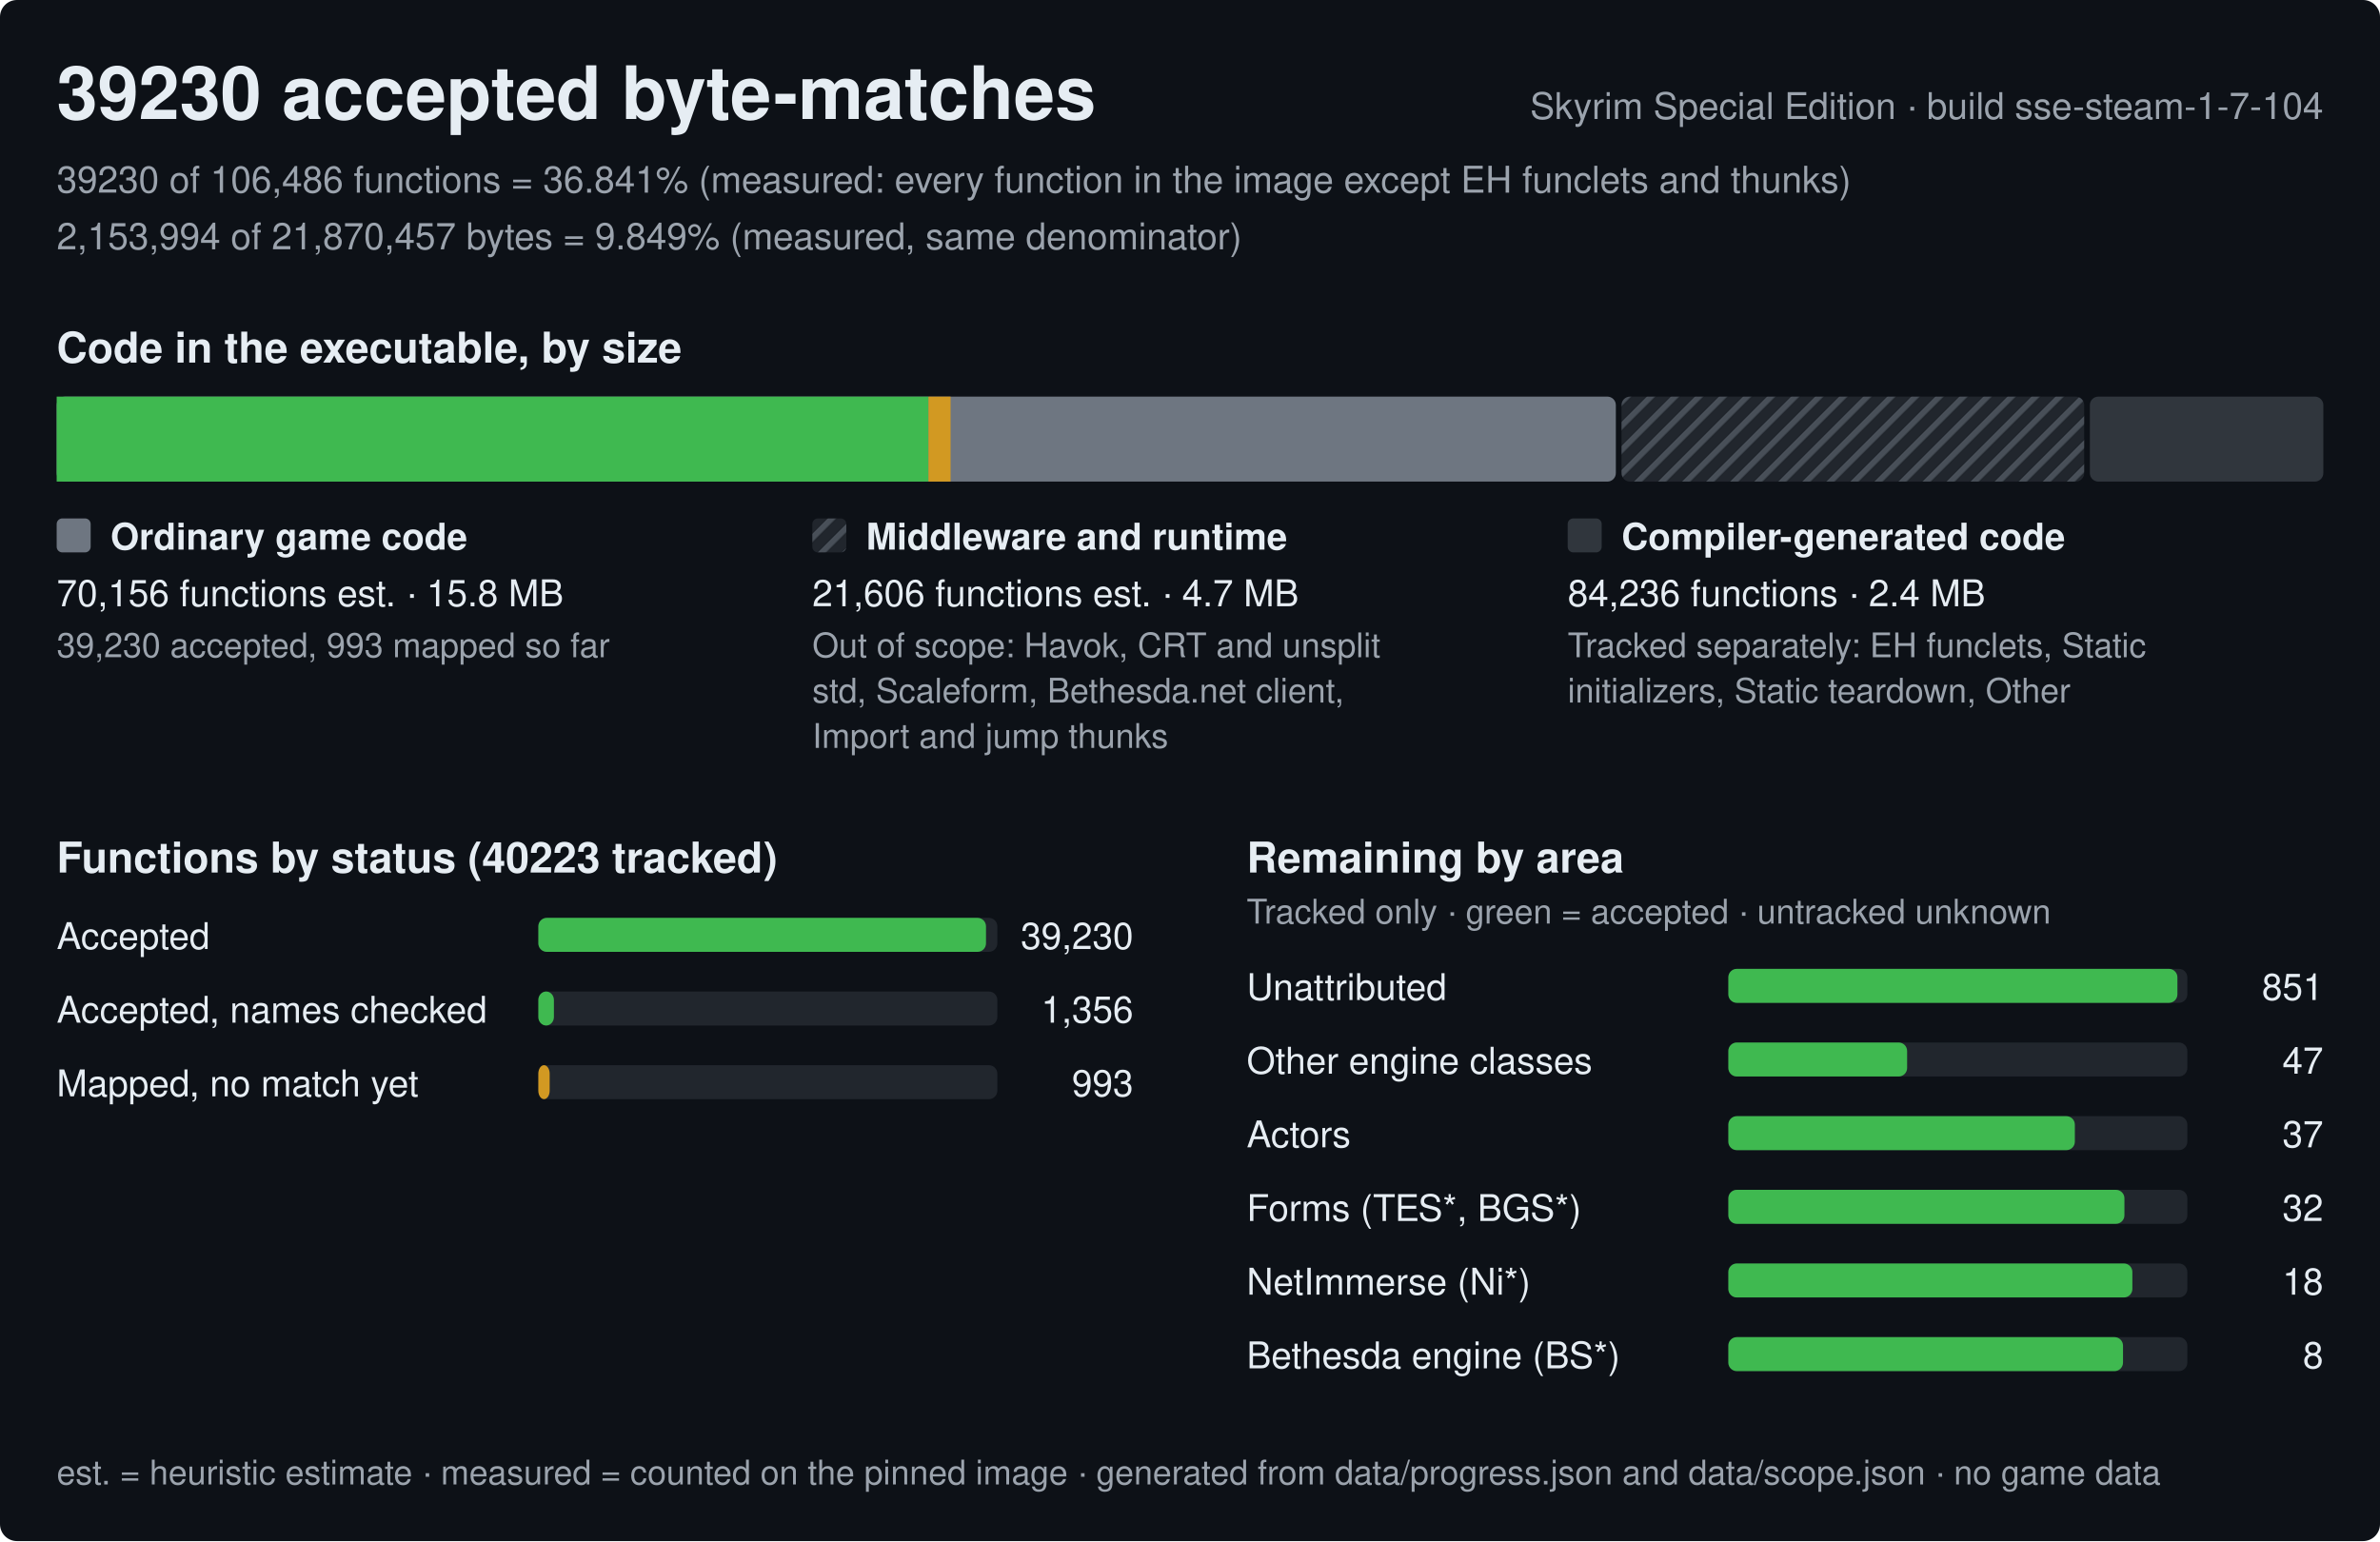
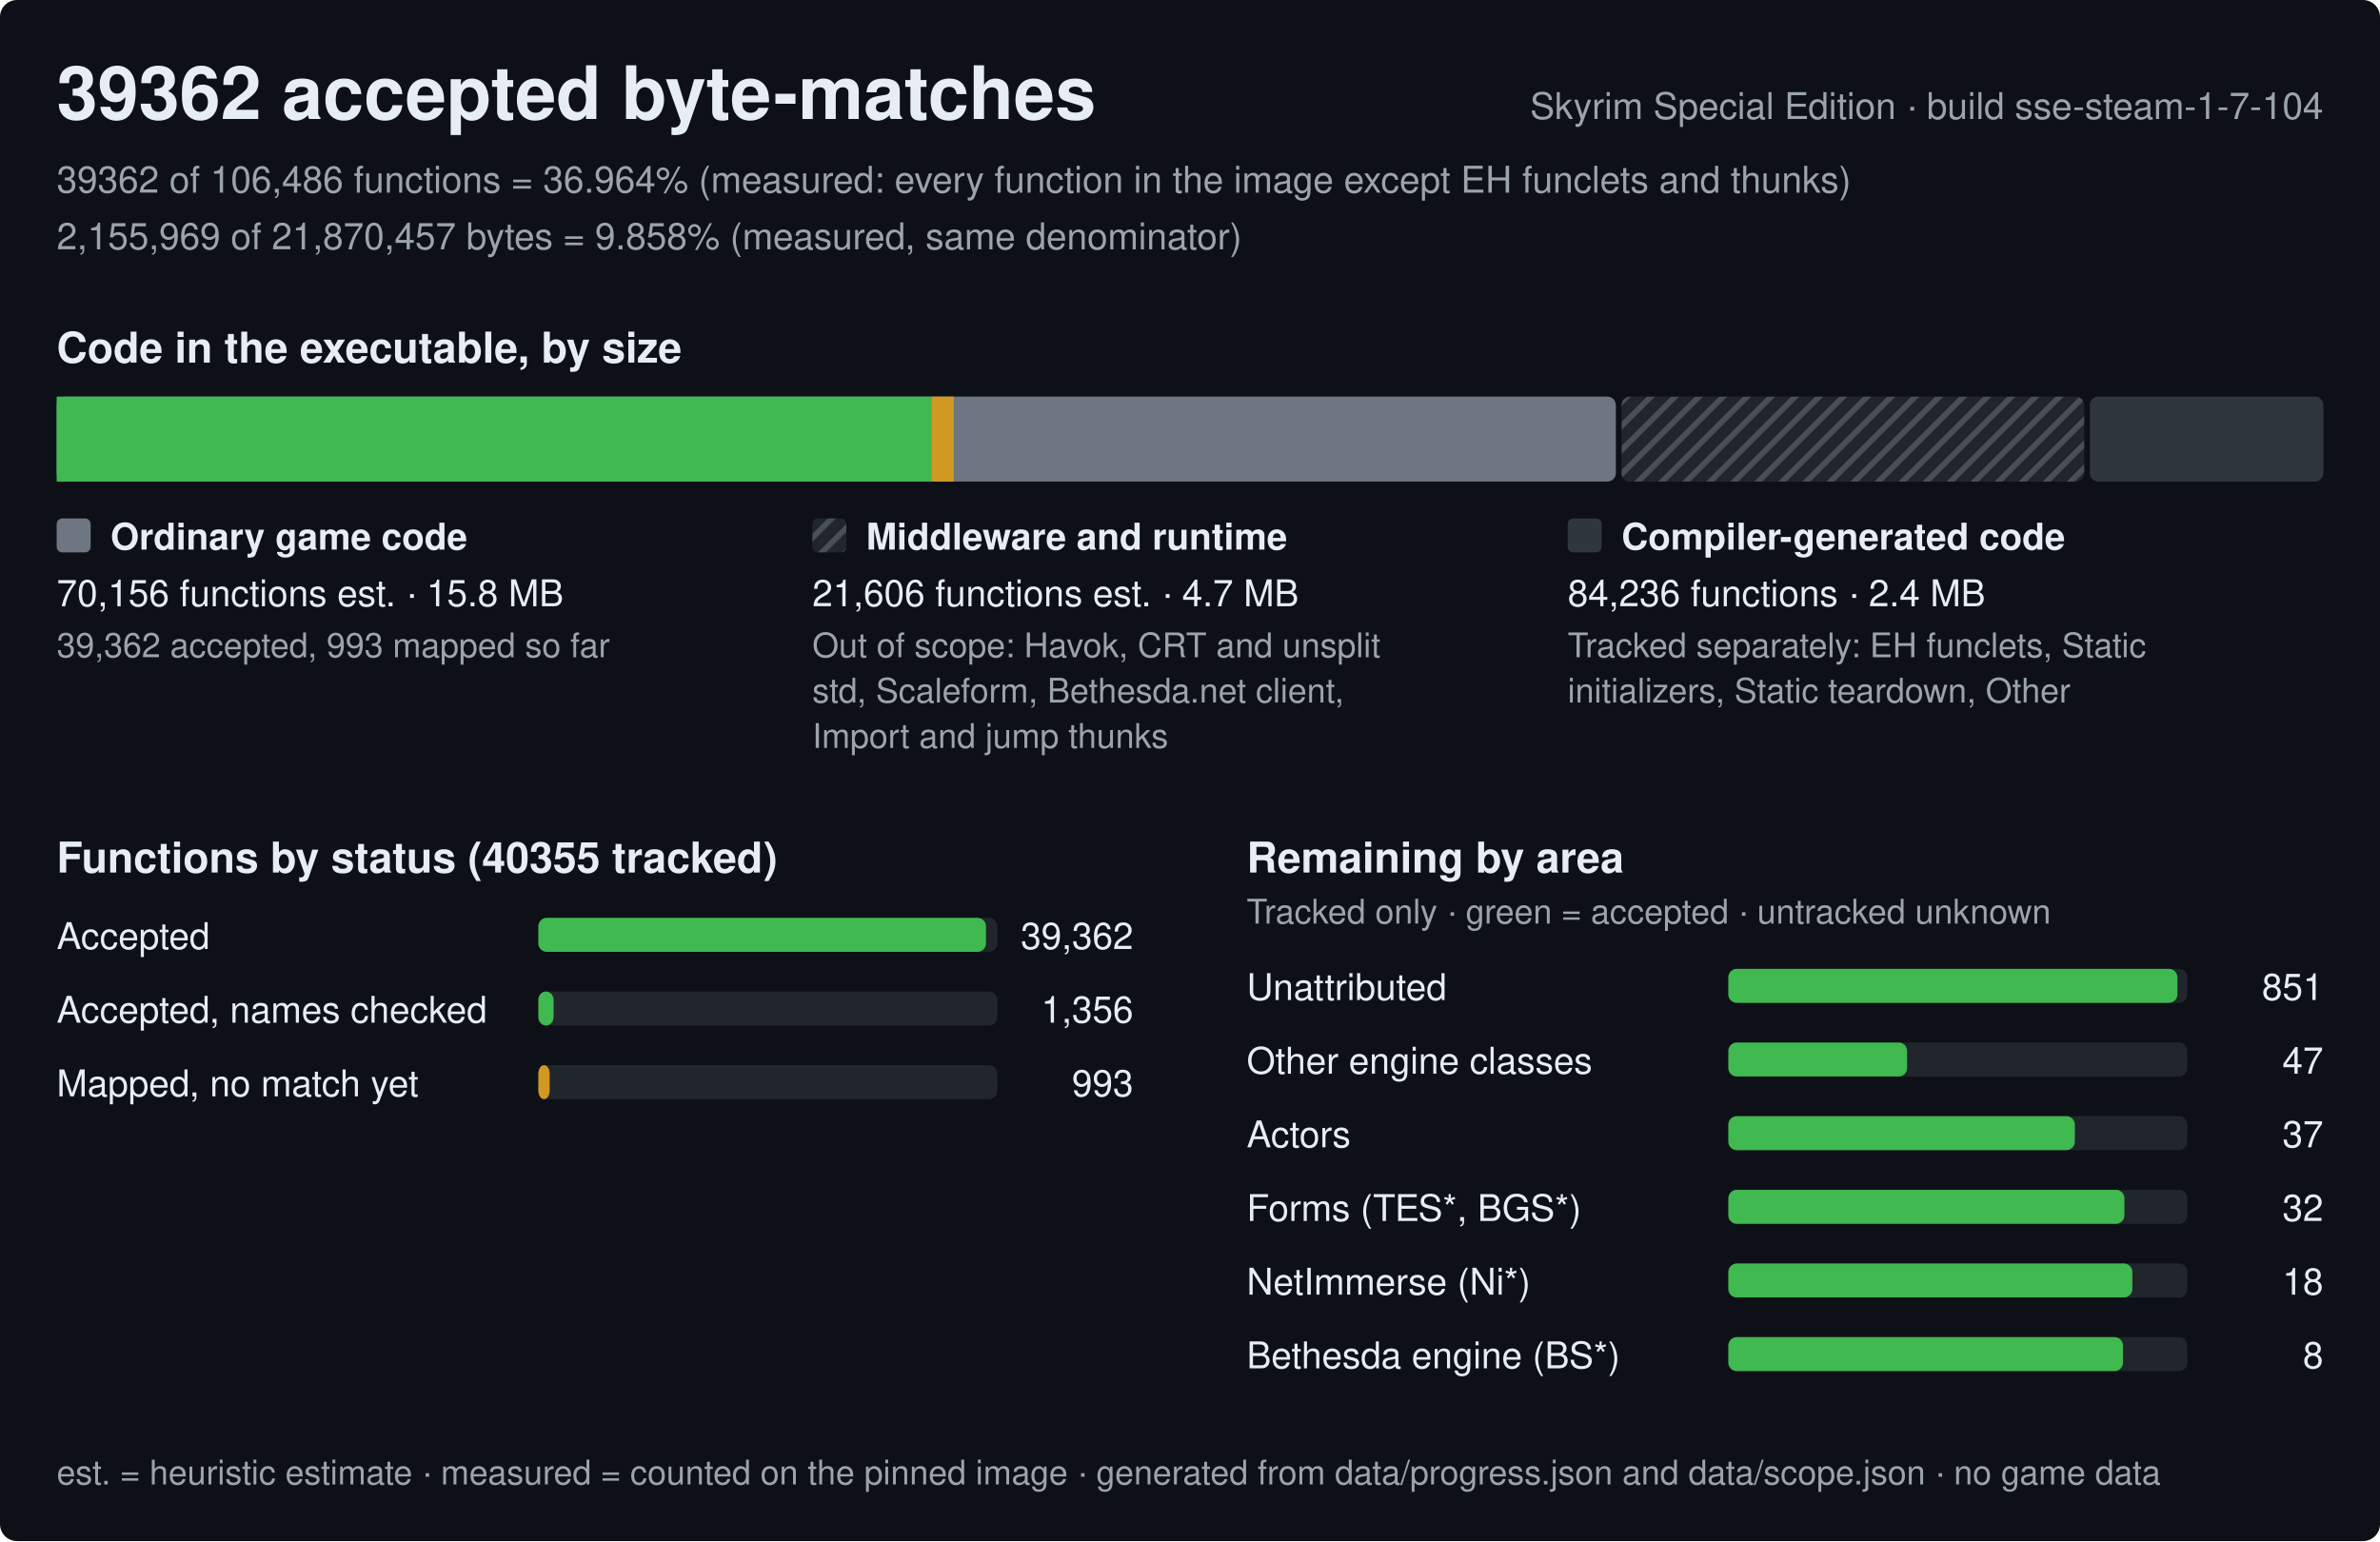
<svg xmlns="http://www.w3.org/2000/svg" width="840" height="544" viewBox="0 0 840 544" role="img" aria-label="Progress of the Skyrim Special Edition byte-matching reconstruction, build sse-steam-1-7-104">
  <style>text{font-family:-apple-system,BlinkMacSystemFont,'Segoe UI',Helvetica,Arial,sans-serif;fill:#e6edf3;white-space:pre}.h{font-size:26px;font-weight:600}.st{font-size:15px;font-weight:600}.lb{font-size:13px;font-weight:600}.bl{font-size:12px;font-weight:600;stroke:#0d1117;stroke-width:3px;paint-order:stroke;stroke-linejoin:round}.rl{font-size:13px}.fn{font-size:12px;fill:#9ba3ad}.mu{fill:#9ba3ad}</style>
  <defs>
    <pattern id="hx" width="6" height="6" patternUnits="userSpaceOnUse" patternTransform="rotate(45)">
      <rect width="6" height="6" fill="#21262d" />
      <rect width="2" height="6" fill="#484f58" />
    </pattern>
  </defs>
  <rect width="840" height="544" rx="6" fill="#0d1117" />
-   <text x="20" y="42" class="h">39230 accepted byte-matches</text>
+   <text x="20" y="42" class="h">39362 accepted byte-matches</text>
  <text x="820" y="42" class="rl mu" text-anchor="end">Skyrim Special Edition · build sse-steam-1-7-104</text>
-   <text x="20" y="68" class="rl mu">39230 of 106,486 functions = 36.841% (measured: every function in the image except EH funclets and thunks)</text>
-   <text x="20" y="88" class="rl mu">2,153,994 of 21,870,457 bytes = 9.849% (measured, same denominator)</text>
+   <text x="20" y="68" class="rl mu">39362 of 106,486 functions = 36.964% (measured: every function in the image except EH funclets and thunks)</text>
+   <text x="20" y="88" class="rl mu">2,155,969 of 21,870,457 bytes = 9.858% (measured, same denominator)</text>
  <text x="20" y="128" class="st">Code in the executable, by size</text>
  <rect x="20" y="140" width="550.3" height="30" rx="3" fill="#6e7681" />
-   <rect x="20" y="140" width="307.7" height="30" fill="#3fb950" />
-   <rect x="327.7" y="140" width="7.8" height="30" fill="#d29922" />
+   <rect x="20" y="140" width="308.8" height="30" fill="#3fb950" />
+   <rect x="328.8" y="140" width="7.8" height="30" fill="#d29922" />
  <rect x="572.3" y="140" width="163.3" height="30" rx="3" fill="url(#hx)" />
  <rect x="737.6" y="140" width="82.4" height="30" rx="3" fill="#30363d" />
  <rect x="20" y="183" width="12" height="12" rx="2" fill="#6e7681" />
  <text x="39" y="194" class="lb">Ordinary game code</text>
  <text x="20" y="214" class="rl">70,156 functions est. · 15.8 MB</text>
-   <text x="20" y="232" class="fn">39,230 accepted, 993 mapped so far</text>
+   <text x="20" y="232" class="fn">39,362 accepted, 993 mapped so far</text>
  <rect x="286.7" y="183" width="12" height="12" rx="2" fill="url(#hx)" />
  <text x="305.7" y="194" class="lb">Middleware and runtime</text>
  <text x="286.7" y="214" class="rl">21,606 functions est. · 4.7 MB</text>
  <text x="286.7" y="232" class="fn">Out of scope: Havok, CRT and unsplit</text>
  <text x="286.7" y="248" class="fn">std, Scaleform, Bethesda.net client,</text>
  <text x="286.7" y="264" class="fn">Import and jump thunks</text>
  <rect x="553.3" y="183" width="12" height="12" rx="2" fill="#30363d" />
  <text x="572.3" y="194" class="lb">Compiler-generated code</text>
  <text x="553.3" y="214" class="rl">84,236 functions · 2.4 MB</text>
  <text x="553.3" y="232" class="fn">Tracked separately: EH funclets, Static</text>
  <text x="553.3" y="248" class="fn">initializers, Static teardown, Other</text>
-   <text x="20" y="308" class="st">Functions by status (40223 tracked)</text>
+   <text x="20" y="308" class="st">Functions by status (40355 tracked)</text>
  <text x="20" y="335" class="rl">Accepted</text>
  <rect x="190" y="324" width="162.0" height="12" rx="3" fill="#21262d" />
  <rect x="190" y="324" width="158" height="12" rx="3" fill="#3fb950" />
-   <text x="400.0" y="335" class="rl" text-anchor="end">39,230</text>
+   <text x="400.0" y="335" class="rl" text-anchor="end">39,362</text>
  <text x="20" y="361" class="rl">Accepted, names checked</text>
  <rect x="190" y="350" width="162.0" height="12" rx="3" fill="#21262d" />
-   <rect x="190" y="350" width="5.5" height="12" rx="3" fill="#3fb950" />
+   <rect x="190" y="350" width="5.4" height="12" rx="3" fill="#3fb950" />
  <text x="400.0" y="361" class="rl" text-anchor="end">1,356</text>
  <text x="20" y="387" class="rl">Mapped, no match yet</text>
  <rect x="190" y="376" width="162.0" height="12" rx="3" fill="#21262d" />
  <rect x="190" y="376" width="4" height="12" rx="3" fill="#d29922" />
  <text x="400.0" y="387" class="rl" text-anchor="end">993</text>
  <text x="440.0" y="308" class="st">Remaining by area</text>
  <text x="440.0" y="326" class="fn">Tracked only · green = accepted · untracked unknown</text>
  <text x="440.0" y="353" class="rl">Unattributed</text>
  <rect x="610.0" y="342" width="162.0" height="12" rx="3" fill="#21262d" />
  <rect x="610.0" y="342" width="158.5" height="12" rx="3" fill="#3fb950" />
  <text x="820.0" y="353" class="rl" text-anchor="end">851</text>
  <text x="440.0" y="379" class="rl">Other engine classes</text>
  <rect x="610.0" y="368" width="162.0" height="12" rx="3" fill="#21262d" />
  <rect x="610.0" y="368" width="63.1" height="12" rx="3" fill="#3fb950" />
  <text x="820.0" y="379" class="rl" text-anchor="end">47</text>
  <text x="440.0" y="405" class="rl">Actors</text>
  <rect x="610.0" y="394" width="162.0" height="12" rx="3" fill="#21262d" />
  <rect x="610.0" y="394" width="122.3" height="12" rx="3" fill="#3fb950" />
  <text x="820.0" y="405" class="rl" text-anchor="end">37</text>
  <text x="440.0" y="431" class="rl">Forms (TES*, BGS*)</text>
  <rect x="610.0" y="420" width="162.0" height="12" rx="3" fill="#21262d" />
  <rect x="610.0" y="420" width="139.8" height="12" rx="3" fill="#3fb950" />
  <text x="820.0" y="431" class="rl" text-anchor="end">32</text>
  <text x="440.0" y="457" class="rl">NetImmerse (Ni*)</text>
  <rect x="610.0" y="446" width="162.0" height="12" rx="3" fill="#21262d" />
  <rect x="610.0" y="446" width="142.6" height="12" rx="3" fill="#3fb950" />
  <text x="820.0" y="457" class="rl" text-anchor="end">18</text>
  <text x="440.0" y="483" class="rl">Bethesda engine (BS*)</text>
  <rect x="610.0" y="472" width="162.0" height="12" rx="3" fill="#21262d" />
  <rect x="610.0" y="472" width="139.3" height="12" rx="3" fill="#3fb950" />
  <text x="820.0" y="483" class="rl" text-anchor="end">8</text>
  <text x="20" y="524" class="fn">est. = heuristic estimate · measured = counted on the pinned image · generated from data/progress.json and data/scope.json · no game data</text>
</svg>
